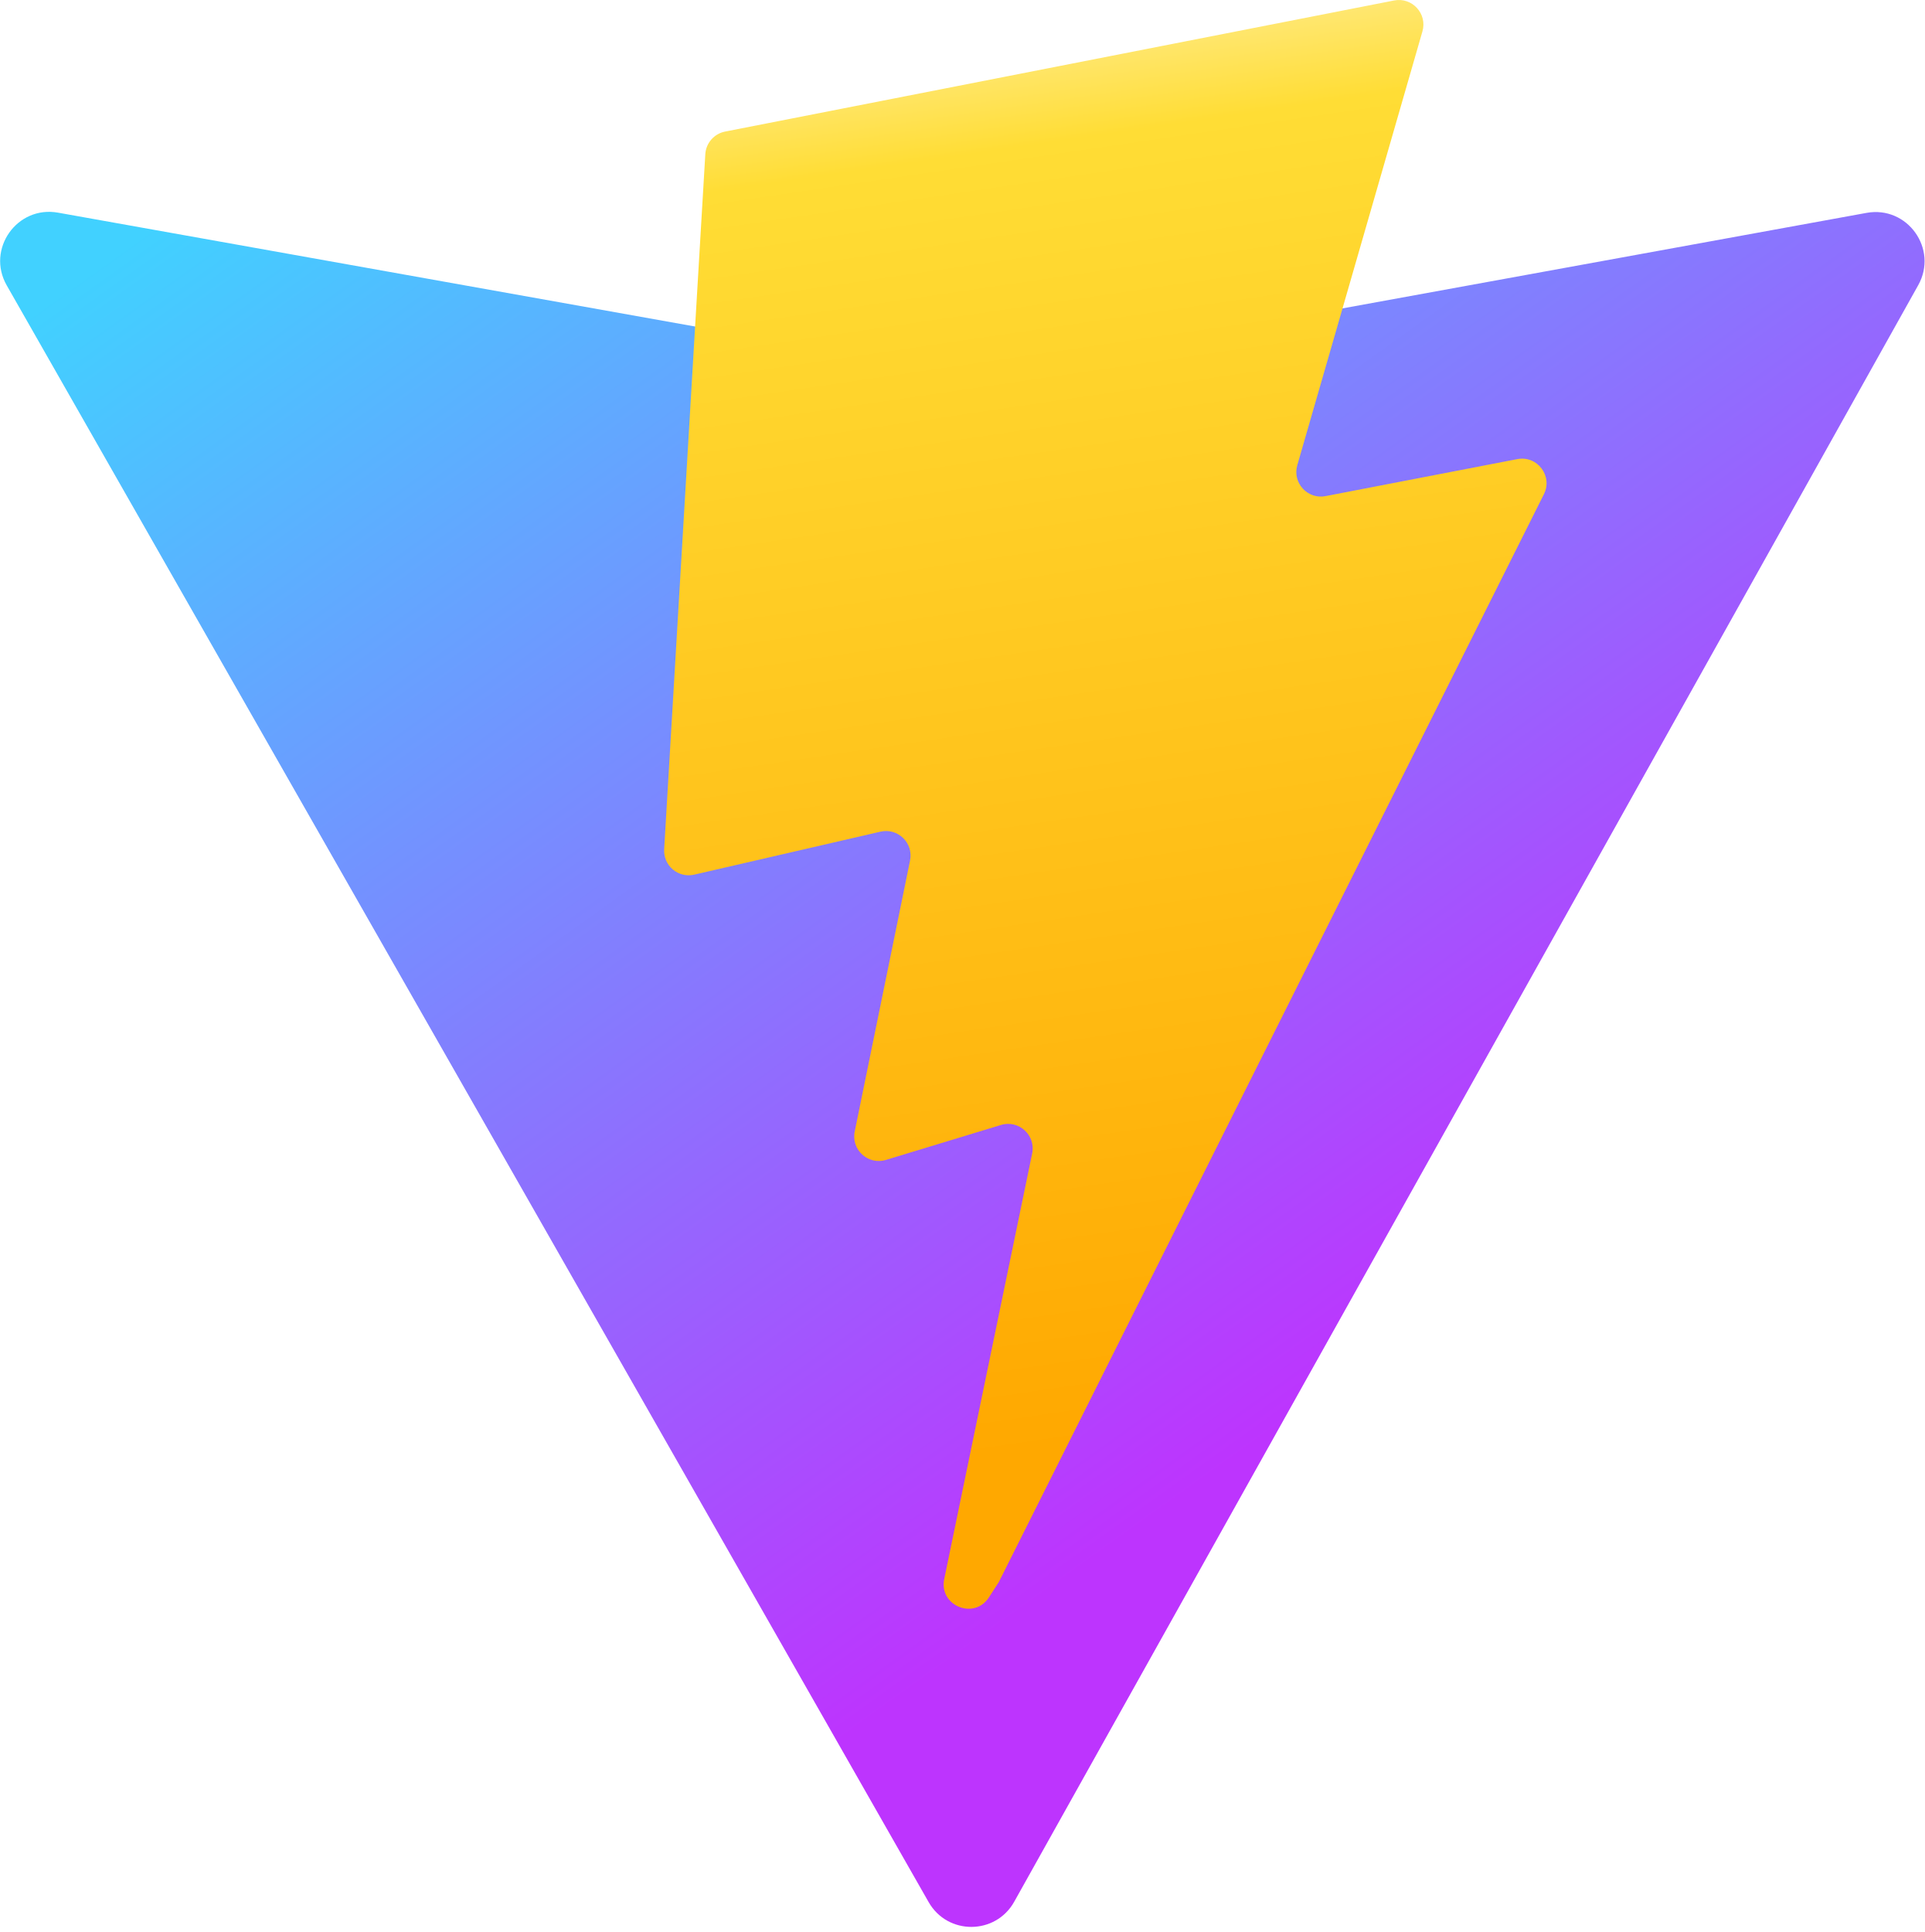
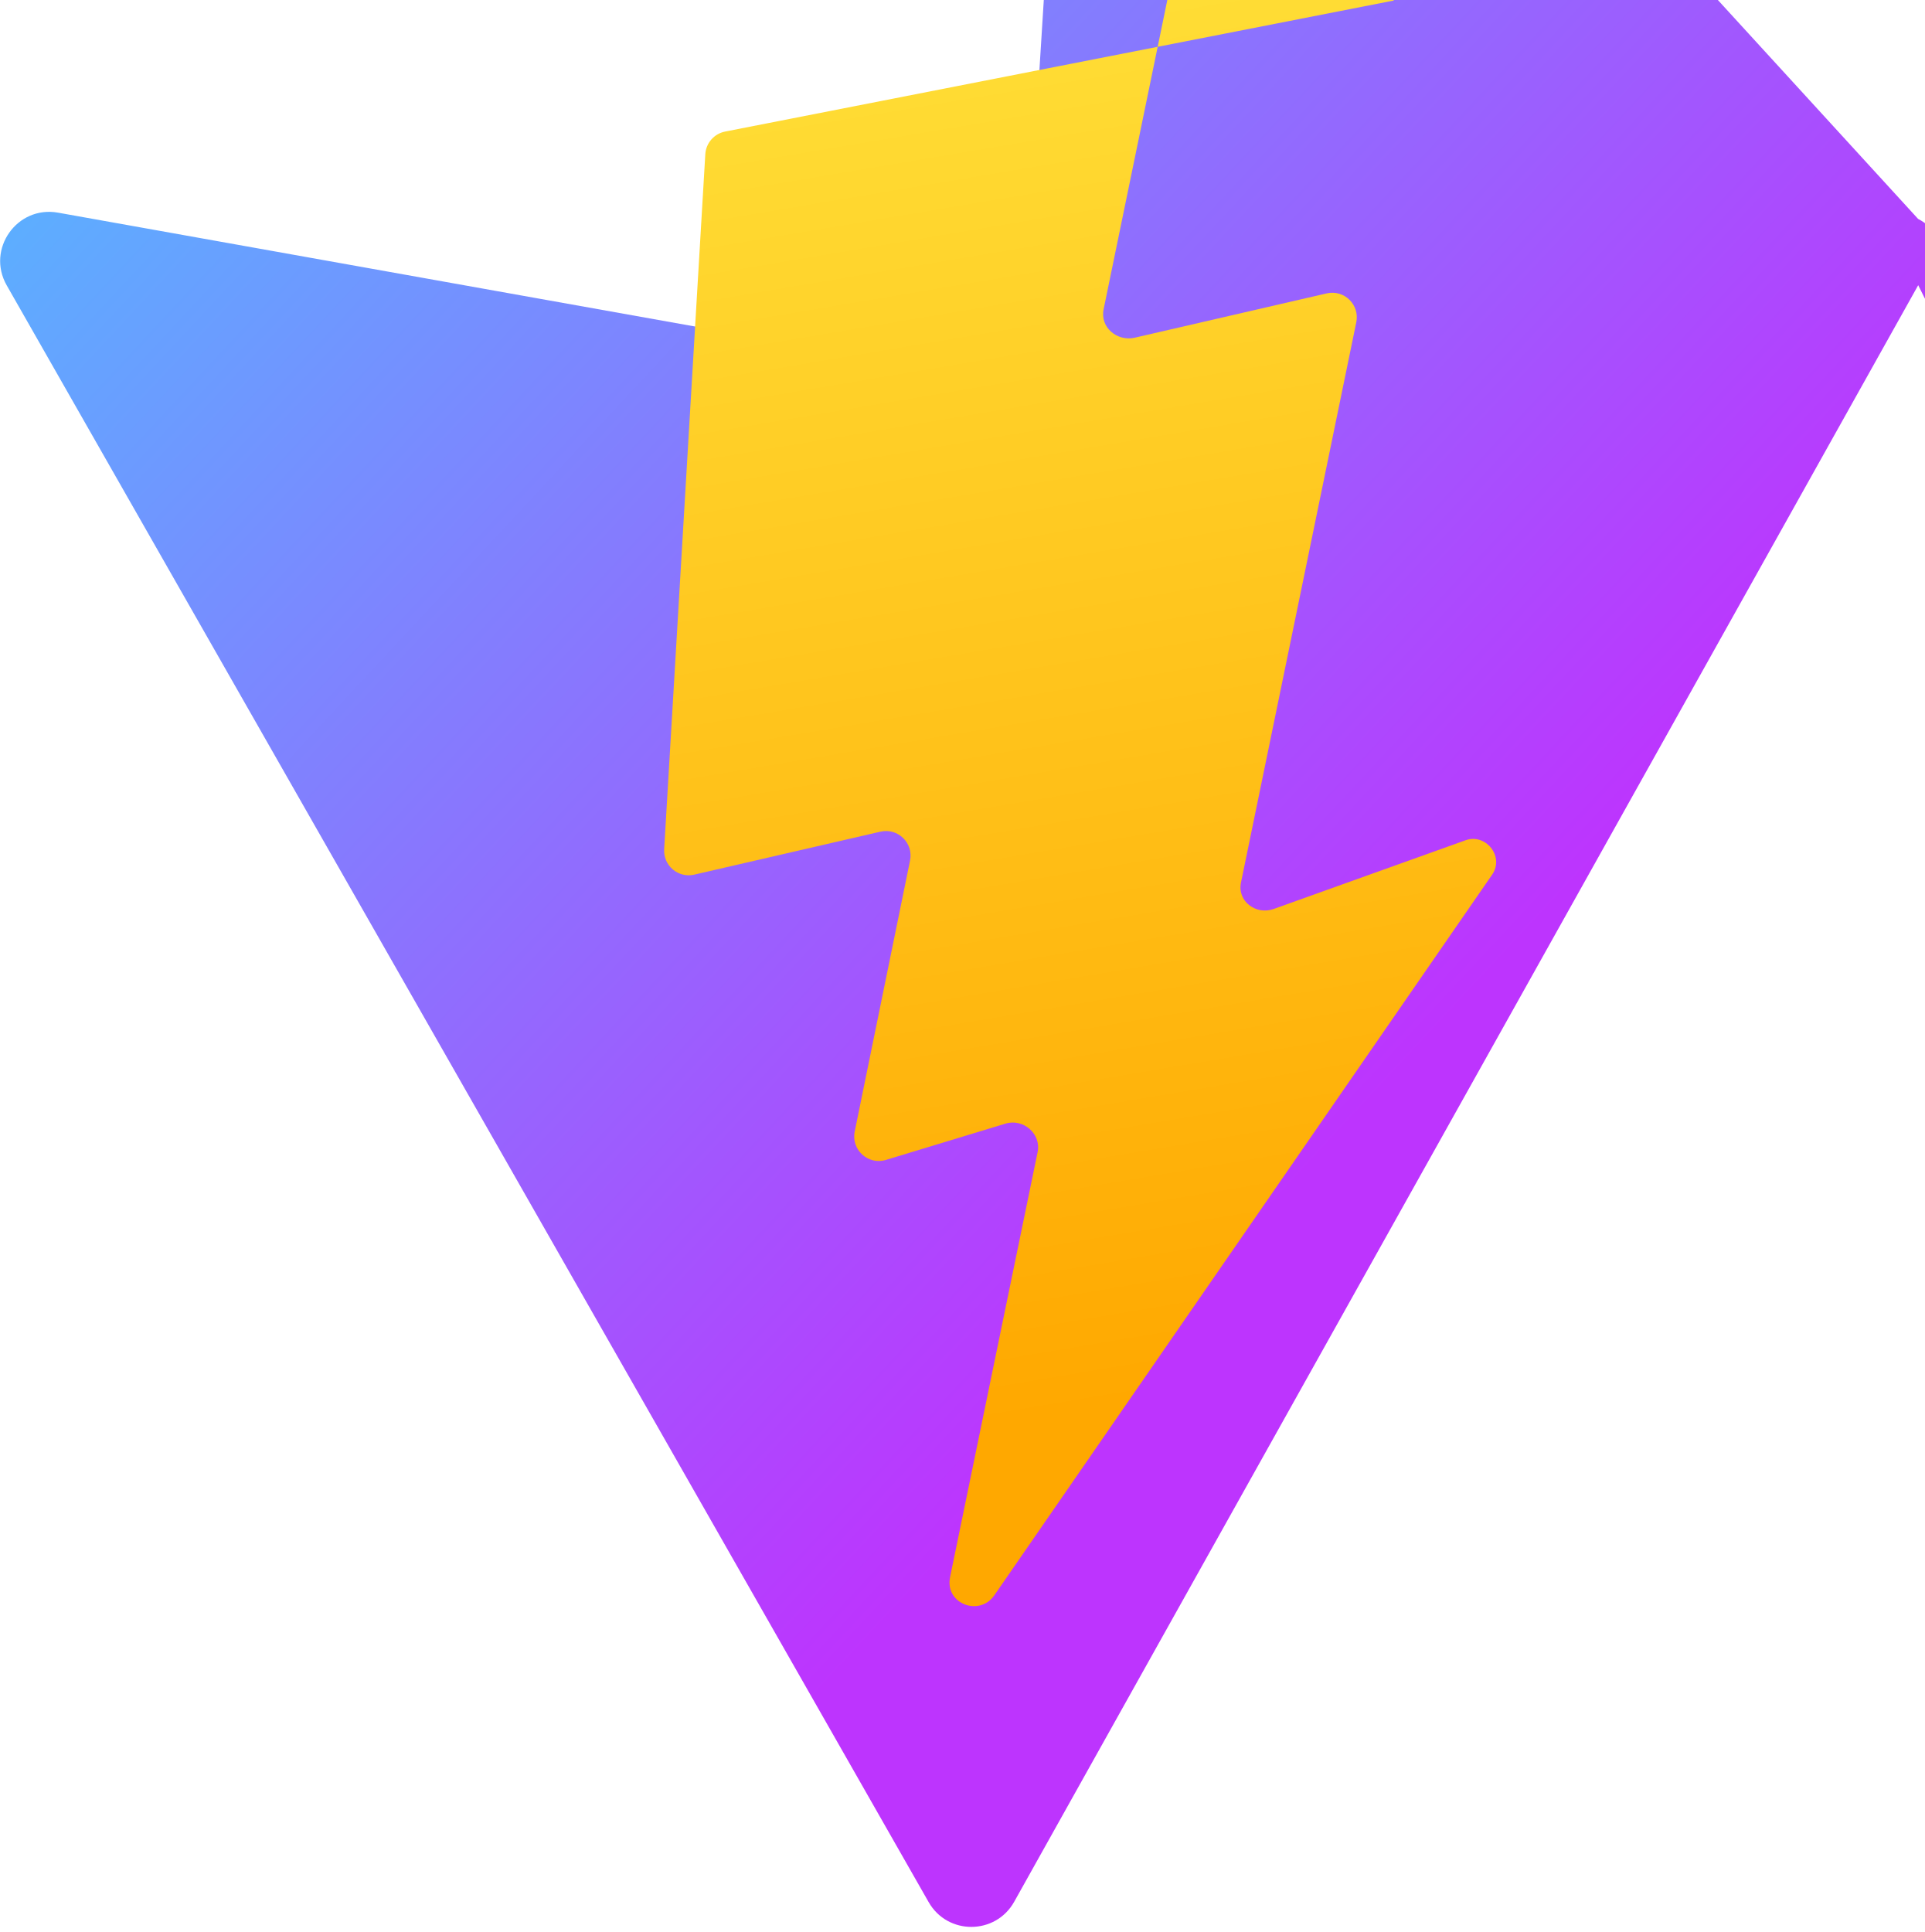
<svg xmlns="http://www.w3.org/2000/svg" aria-hidden="true" role="img" class="iconify iconify--logos" width="31.88" height="32" preserveAspectRatio="xMidYMid meet" viewBox="0 0 256 257">
  <defs>
    <linearGradient id="IconifyId1813088fe1fbc01fb466" x1="-.828%" x2="57.636%" y1="7.652%" y2="78.411%">
      <stop offset="0%" stop-color="#41D1FF" />
      <stop offset="100%" stop-color="#BD34FE" />
    </linearGradient>
    <linearGradient id="IconifyId1813088fe1fbc01fb467" x1="43.376%" x2="50.316%" y1="2.242%" y2="89.03%">
      <stop offset="0%" stop-color="#FFEA83" />
      <stop offset="8.333%" stop-color="#FFDD35" />
      <stop offset="100%" stop-color="#FFA800" />
    </linearGradient>
  </defs>
-   <path fill="url(#IconifyId1813088fe1fbc01fb466)" d="M255.153 37.938L134.897 252.976c-2.483 4.44-8.862 4.466-11.382.048L.875 37.958c-2.746-4.814 1.371-10.646 6.827-9.67l120.385 21.517a6.537 6.537 0 0 0 2.322-.004l117.867-21.483c5.438-.991 9.574 4.796 6.877 9.62Z" />
-   <path fill="url(#IconifyId1813088fe1fbc01fb467)" d="M185.432.063L96.44 17.501a3.268 3.268 0 0 0-2.634 3.014l-5.474 92.456a3.268 3.268 0 0 0 3.997 3.378l24.777-5.718c2.318-.535 4.413 1.507 3.936 3.838l-7.361 36.047c-.495 2.426 1.782 4.5 4.151 3.78l15.304-4.649c2.372-.72 4.652 1.36 4.15 3.788l-11.698 56.621c-.732 3.542 3.979 5.473 5.943 2.437l1.313-2.028l72.516-144.72c1.215-2.423-.88-5.186-3.54-4.672l-25.505 4.922c-2.396.462-4.435-1.77-3.759-4.114l16.646-57.705c.677-2.35-1.37-4.583-3.769-4.113Z" />
+   <path fill="url(#IconifyId1813088fe1fbc01fb466)" d="M255.153 37.938L134.897 252.976c-2.483 4.44-8.862 4.466-11.382.048L.875 37.958c-2.746-4.814 1.371-10.646 6.827-9.67l120.385 21.517a6.537 6.537 0 007.991-5.795l7.583-121.091c.292-4.666 5.377-7.445 9.433-5.35L255.14 29.12c4.18 2.146 4.858 7.835 1.013 10.817z" />
+   <path fill="url(#IconifyId1813088fe1fbc01fb467)" d="M185.432.063L96.44 17.501a3.268 3.268 0 00-2.634 3.014l-5.474 92.456a3.268 3.268 0 003.997 3.378l24.777-5.718c2.318-.535 4.413 1.507 3.936 3.838l-7.361 36.047c-.495 2.426 1.782 4.5 4.151 3.78l15.906-4.828c2.372-.72 4.771 1.35 4.275 3.78l-11.644 56.534c-.739 3.584 3.959 5.324 5.918 2.38l66.186-95.81c1.679-2.434-.88-5.54-3.53-4.58l-25.52 9.14c-2.371.85-4.845-1.024-4.368-3.46l15.348-74.586c.477-2.32-1.593-4.372-3.936-3.838l-25.52 5.89c-2.372.546-4.671-1.39-4.151-3.798l11.644-56.534c.52-2.526-1.682-4.81-4.275-3.78z" />
</svg>
